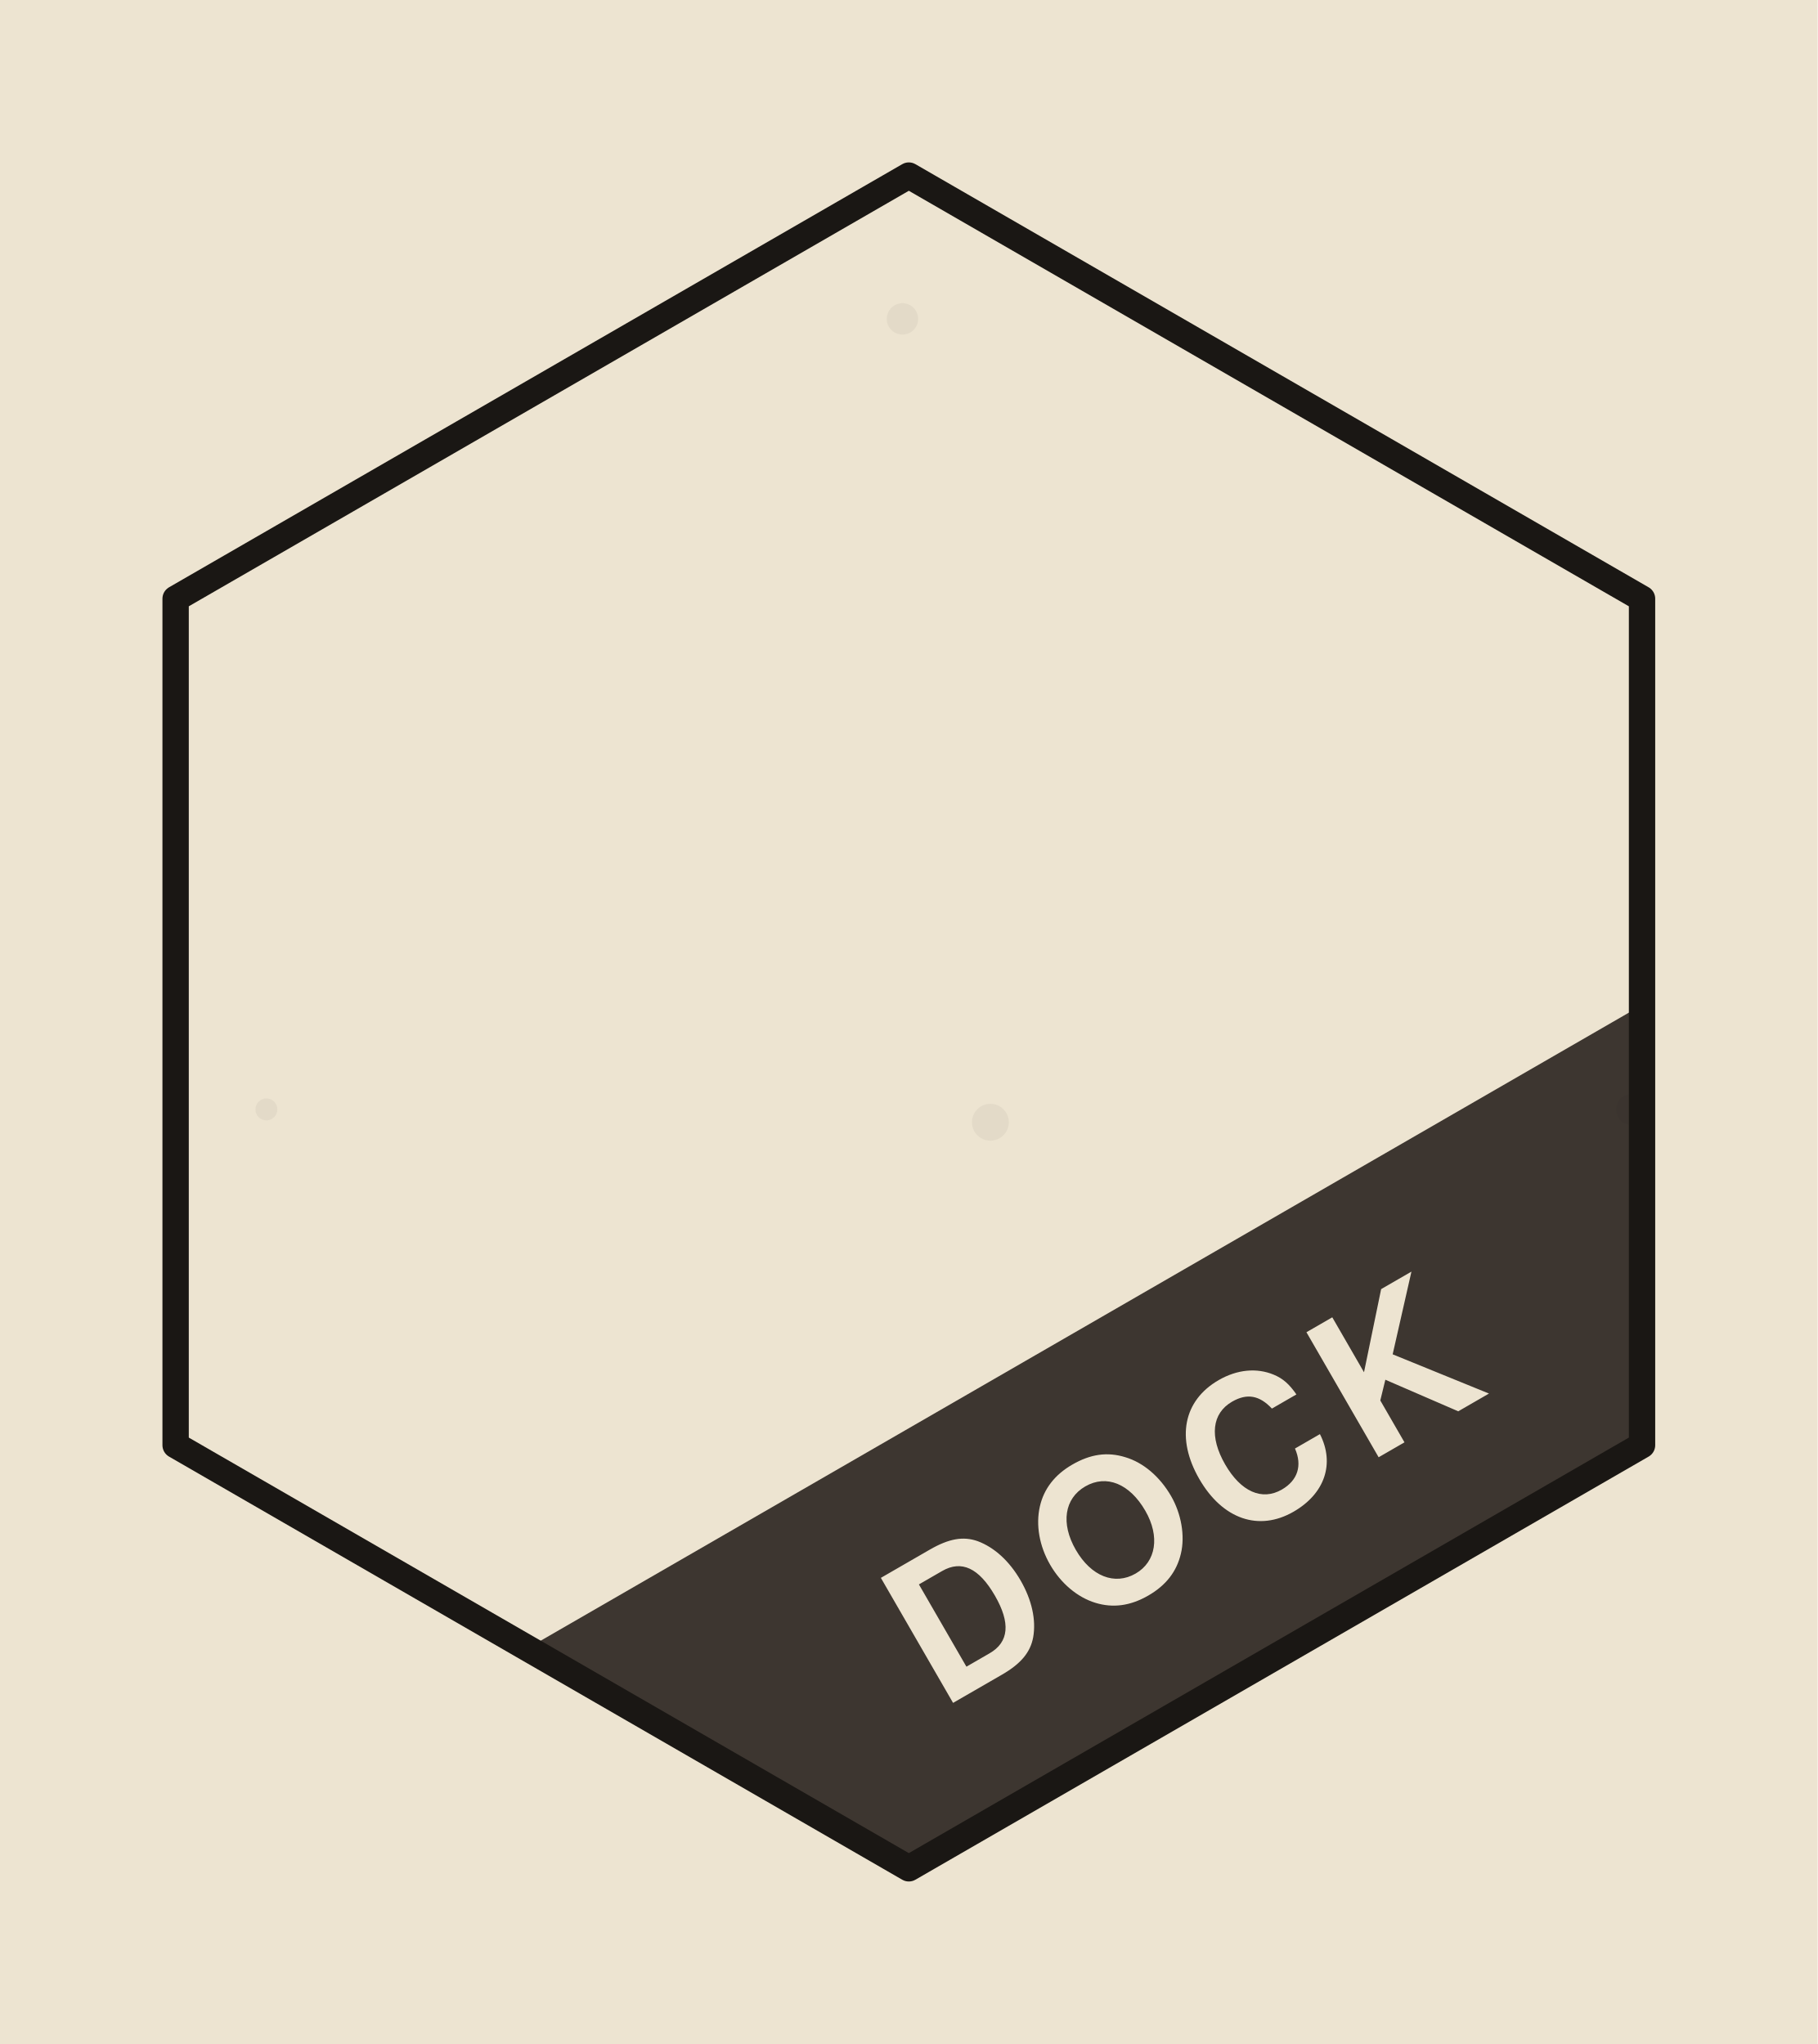
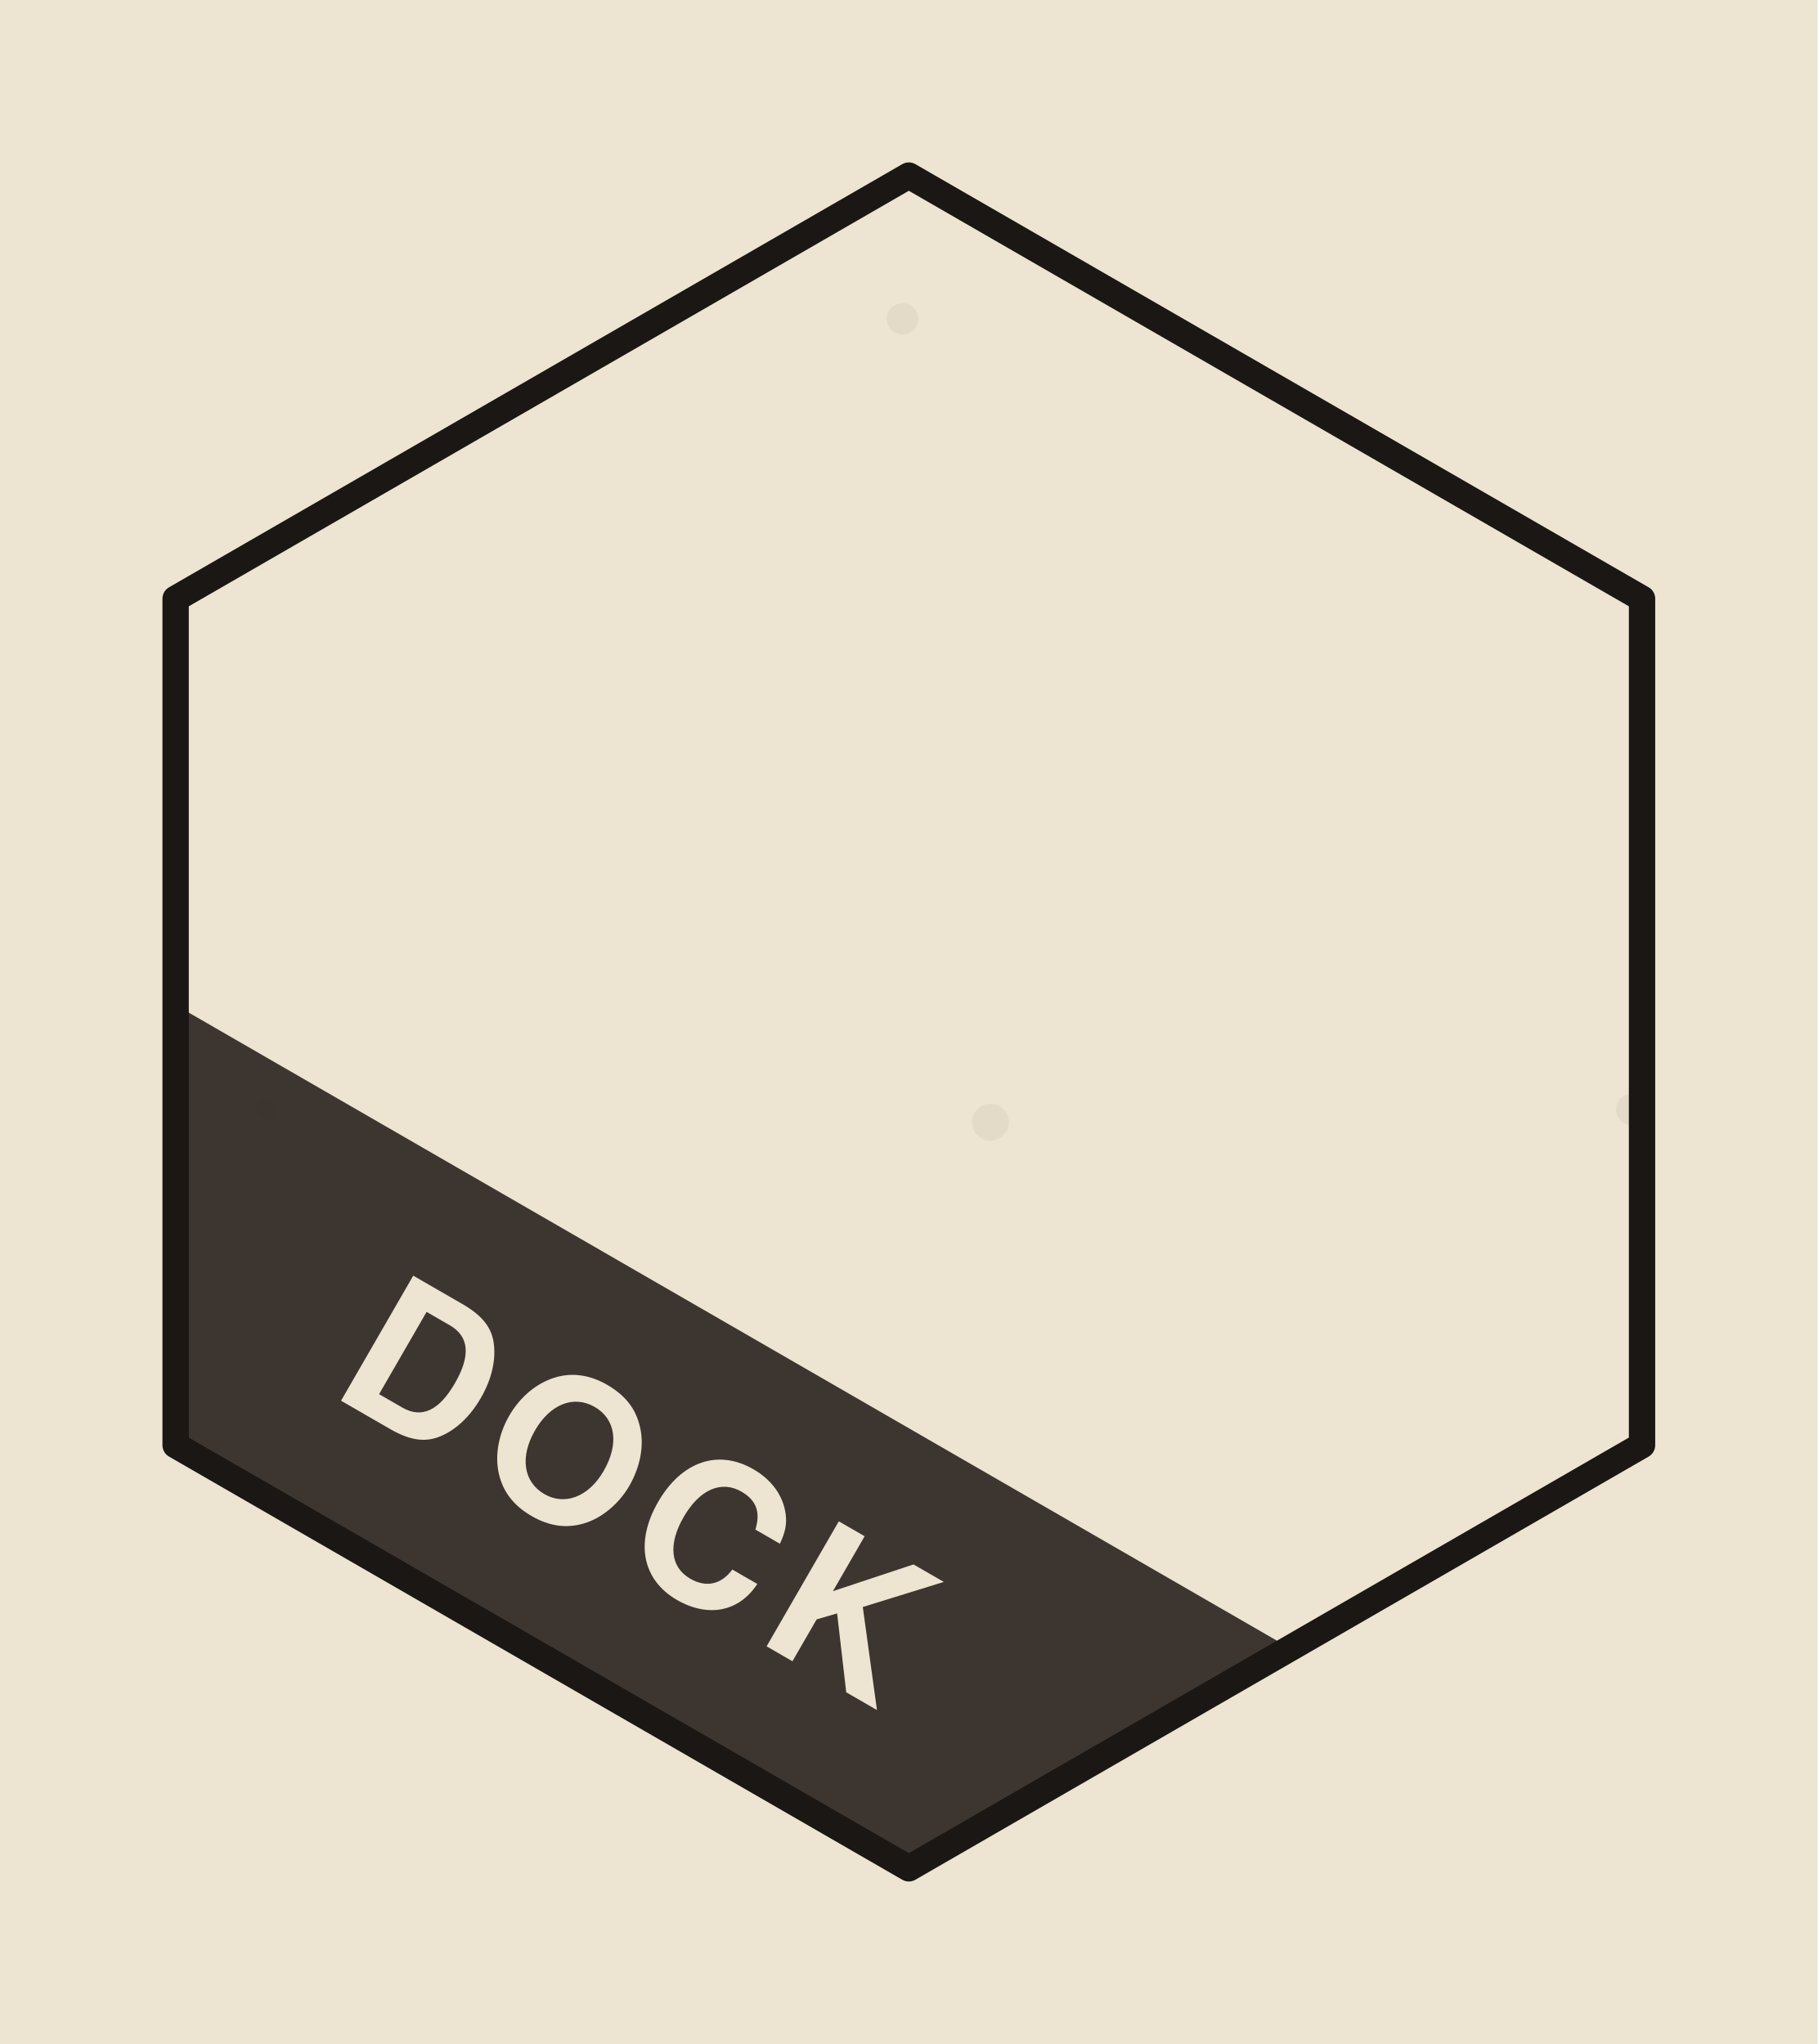
<svg xmlns="http://www.w3.org/2000/svg" viewBox="0 0 165.6 186.27" width="165.6" height="186.27" font-family="Georgia, 'Iowan Old Style', 'Times New Roman', serif">
  <defs>
    <clipPath id="cut-tile-dock">
      <path d="M 0,-77.13 L 66.8,-38.57 L 66.8,38.57 L 0,77.13 L -66.8,38.57 L -66.8,-38.57 Z" transform="translate(82.8 93.13)" />
    </clipPath>
  </defs>
  <g id="wash">
    <rect x="0" y="0" width="165.6" height="186.27" fill="#EDE4D1" />
    <g clip-path="url(#cut-tile-dock)">
    
  </g>
  </g>
  <g id="ink" fill="#1A1714">
    <g clip-path="url(#cut-tile-dock)">
-       <path d="M 82.8,170.27 L 149.6,131.7 L 149.6,91.59 L 48.06,150.21 Z" fill="#3D3630" />
-       <g transform="rotate(-30 107.52 135.94)">
-         <text x="107.52" y="142.26" font-size="18.04" text-anchor="middle" font-family="Helvetica, Arial, sans-serif" font-weight="bold" letter-spacing="1.6" fill="#EDE4D1">DOCK</text>
+       <path d="M 16,131.7 L 82.8,170.27 L 117.54,150.21 L 16,91.59 Z" fill="#3D3630" />
+       <g transform="rotate(30 58.08 135.94)">
+         <text x="58.08" y="142.26" font-size="18.04" text-anchor="middle" font-family="Helvetica, Arial, sans-serif" font-weight="bold" letter-spacing="1.6" fill="#EDE4D1">DOCK</text>
      </g>
    </g>
    <path d="M 0,-77.13 L 66.8,-38.57 L 66.8,38.57 L 0,77.13 L -66.8,38.57 L -66.8,-38.57 Z" transform="translate(82.8 93.13)" fill="none" stroke="#1A1714" stroke-width="2.4" stroke-linejoin="round" />
  </g>
  <g id="grime" clip-path="url(#cut-tile-dock)">
    <g fill="#1A1714" opacity="0.05">
      <circle cx="148.66" cy="101.11" r="1.43" />
      <circle cx="90.23" cy="102.27" r="1.68" />
      <circle cx="24.27" cy="101.1" r="1" />
      <circle cx="133.94" cy="18.72" r="0.99" />
      <circle cx="82.22" cy="29.06" r="1.43" />
    </g>
  </g>
</svg>
